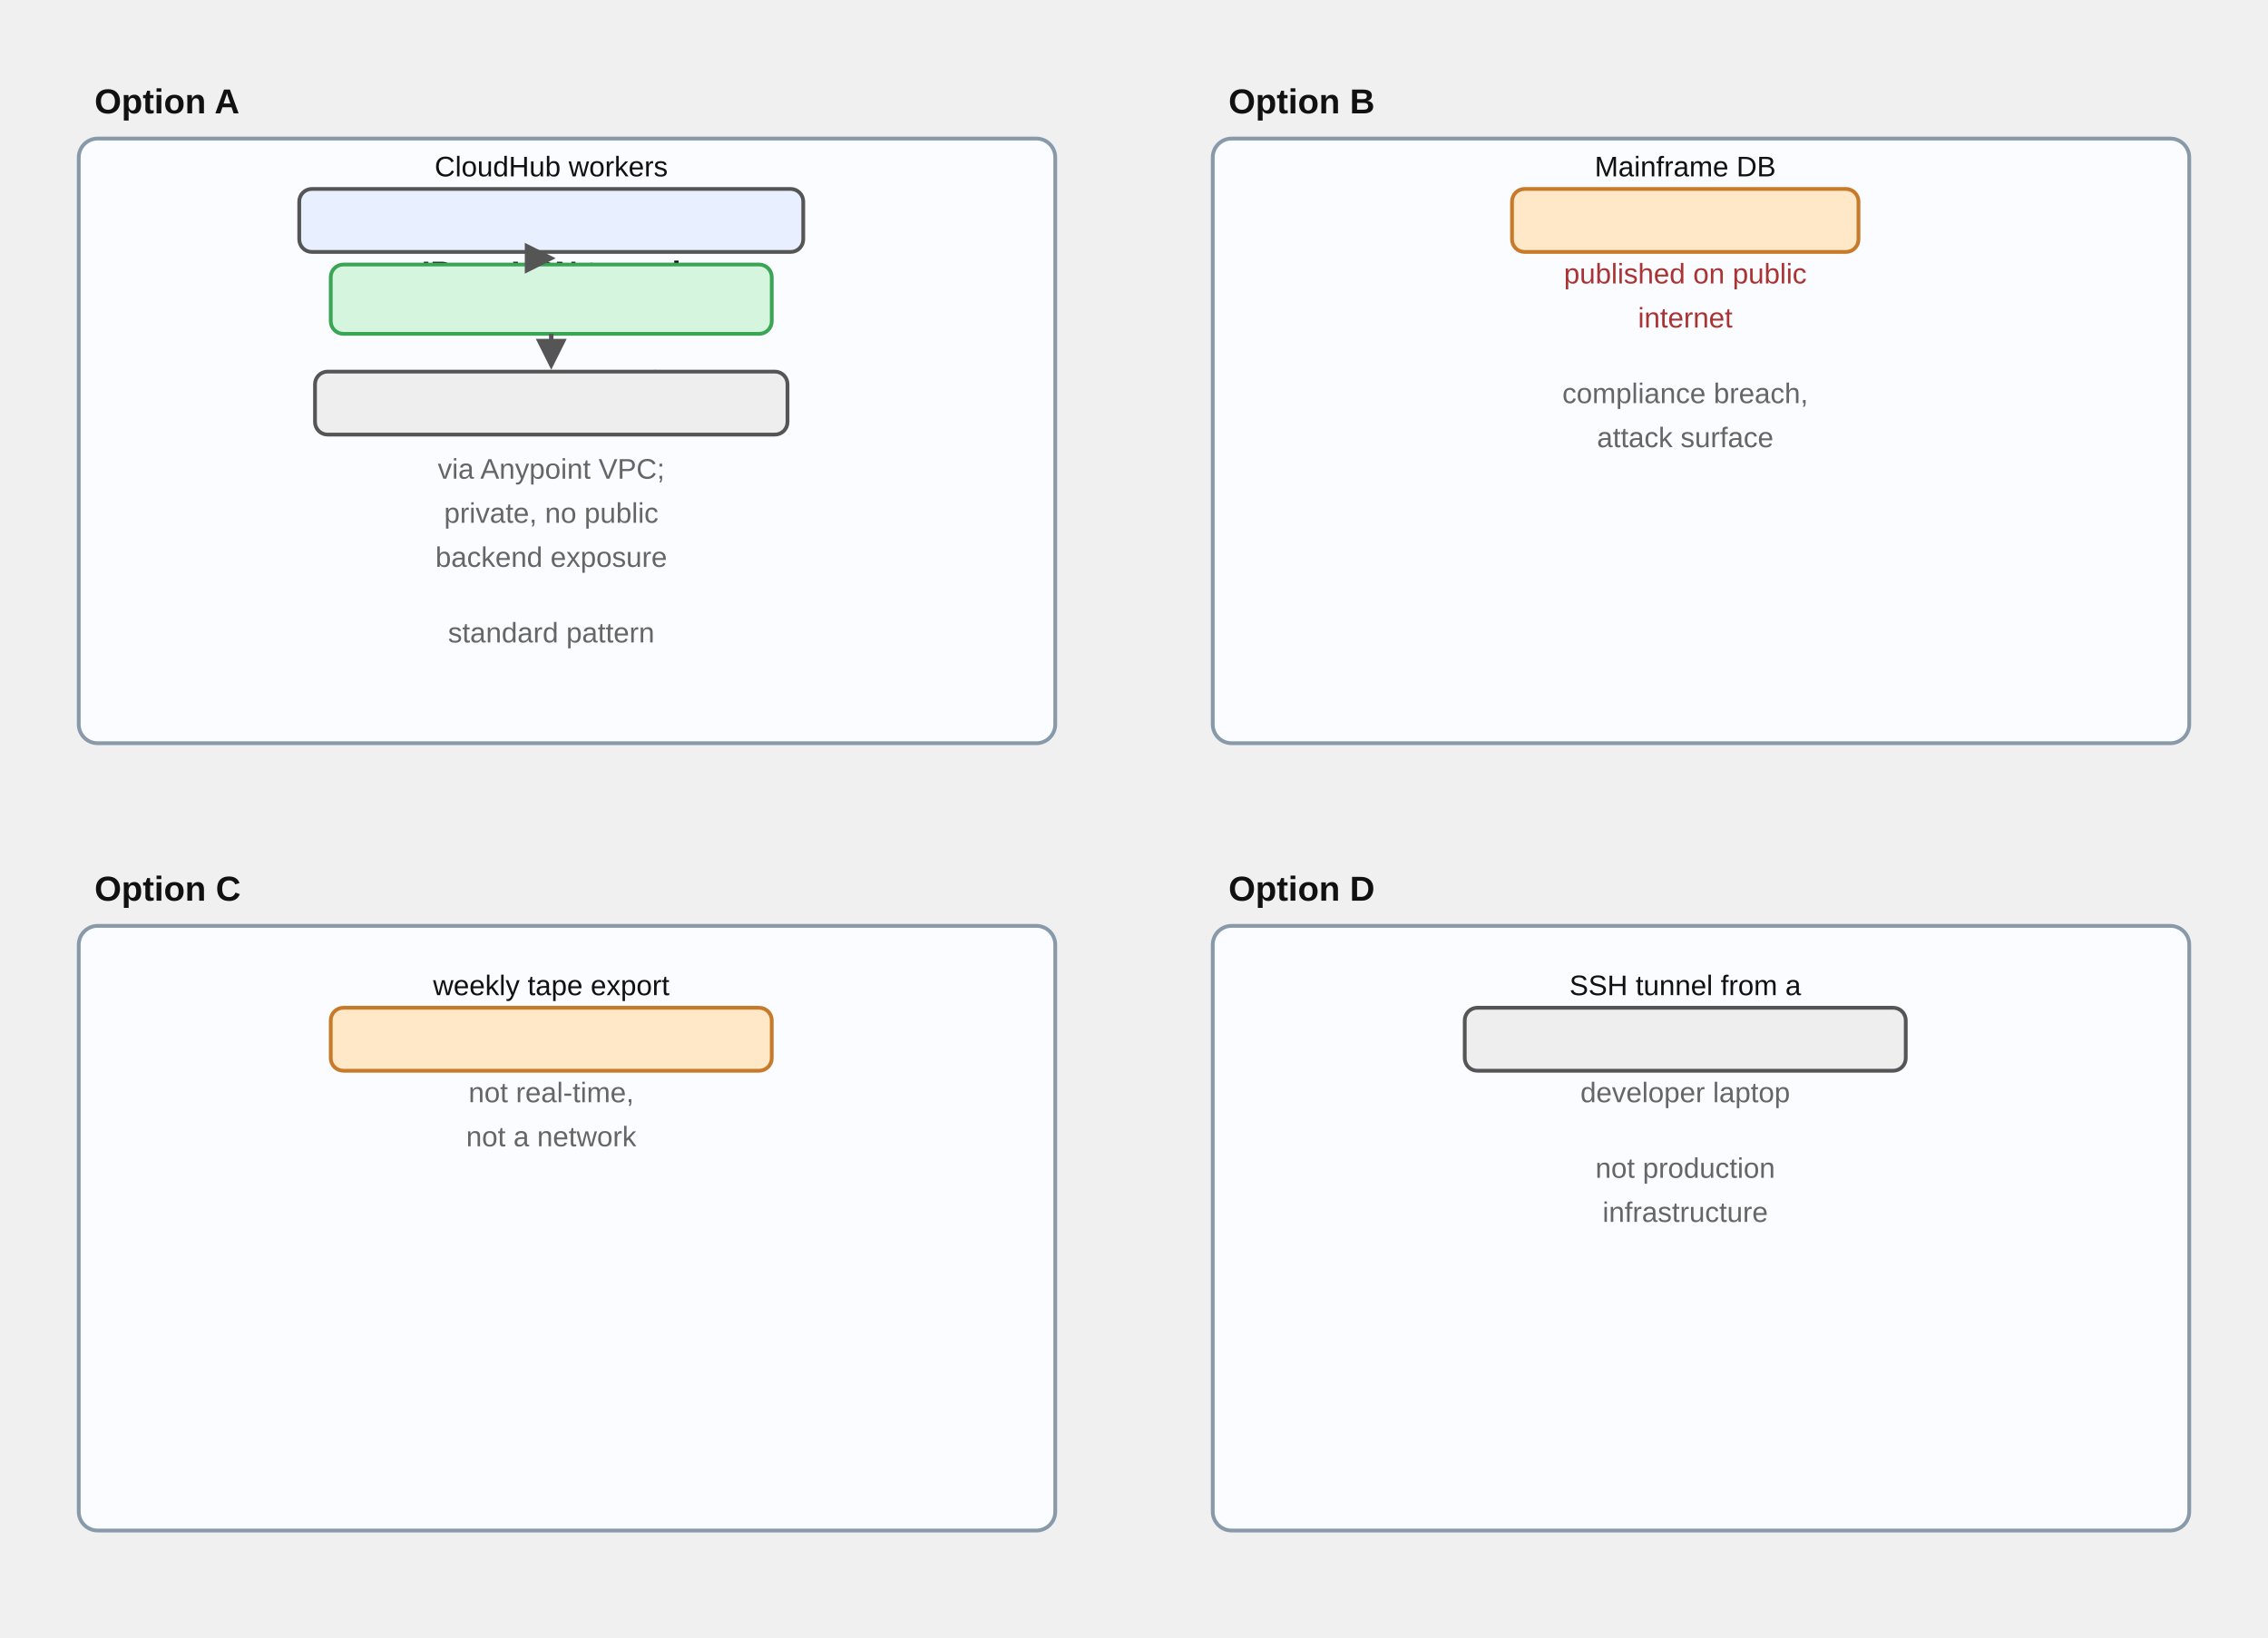
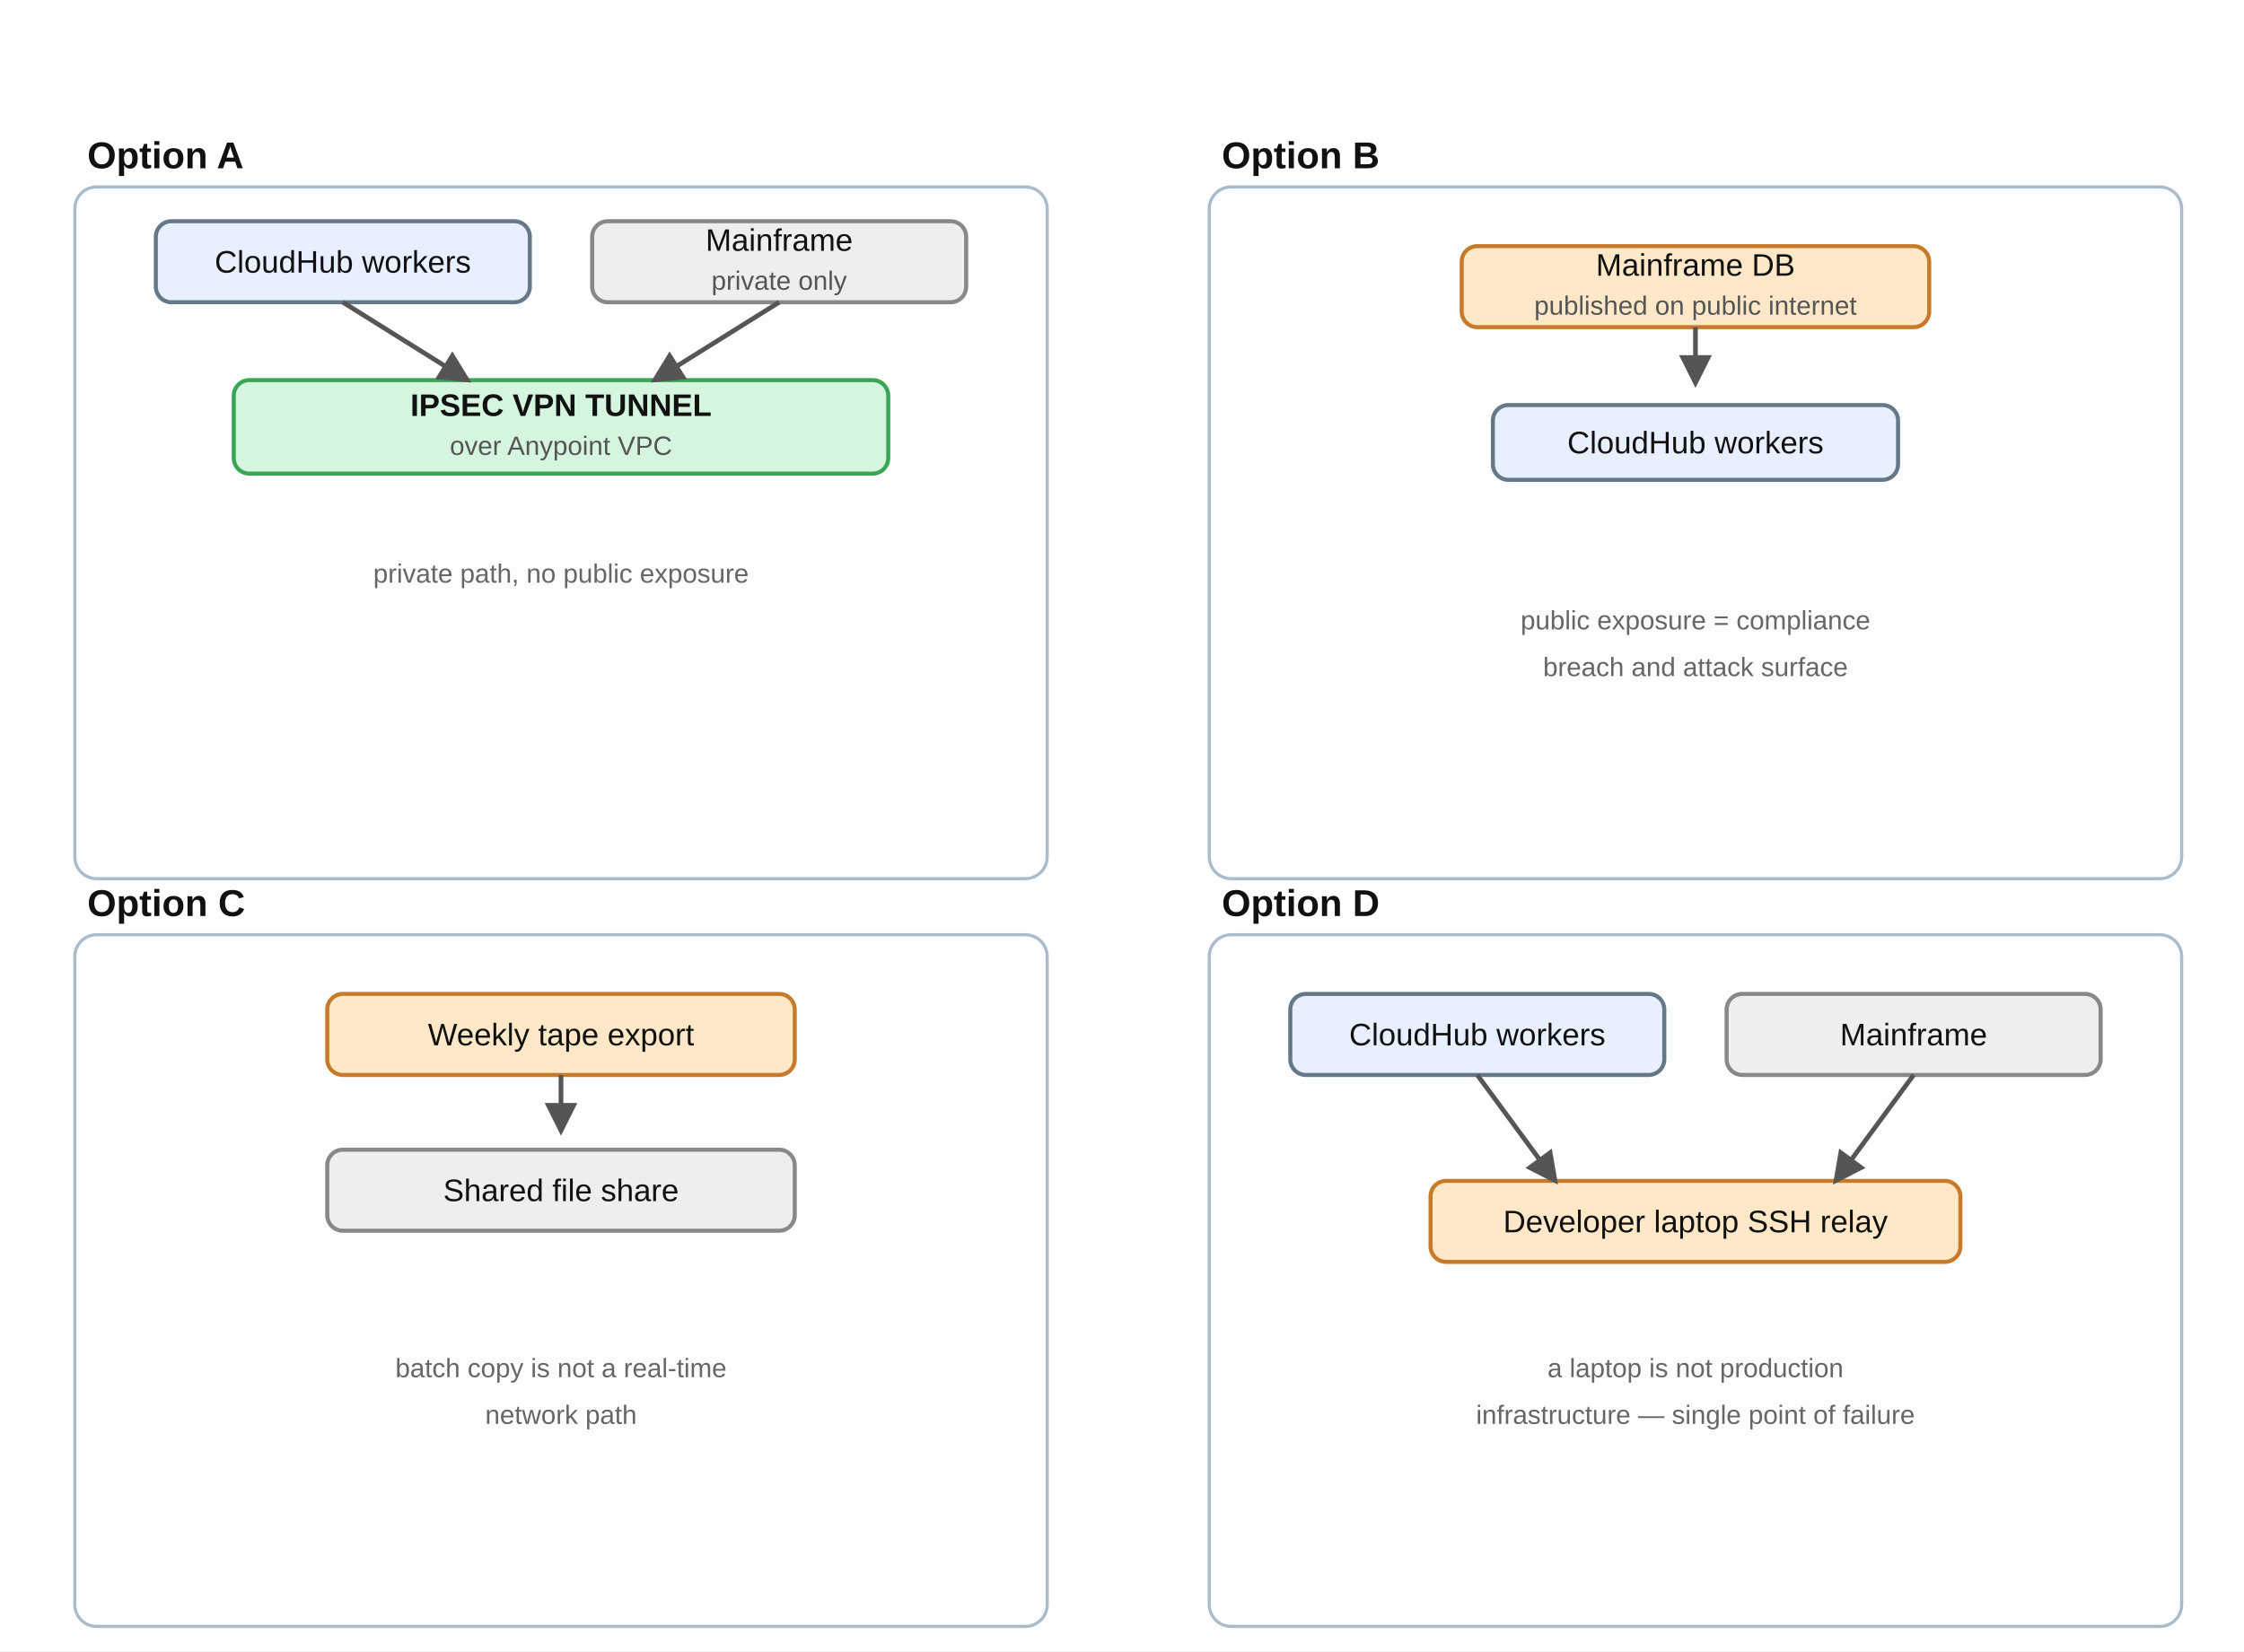
- <svg xmlns="http://www.w3.org/2000/svg" width="720" height="520" viewBox="0 0 720 520" font-family="Arial,sans-serif">
+ <svg xmlns="http://www.w3.org/2000/svg" width="720" height="530" viewBox="0 0 720 530" font-family="Arial,sans-serif">
  <defs>
    <marker id="ah" markerWidth="7" markerHeight="7" refX="6" refY="3.5" orient="auto">
      <path d="M0,0 L7,3.5 L0,7 z" fill="#555" />
    </marker>
  </defs>
-   <text x="30" y="36" text-anchor="start" font-size="11" fill="#111" font-weight="bold">Option A</text>
-   <rect x="25" y="44" width="310" height="192" rx="6" fill="#fafcff" stroke="#8899aa" stroke-width="1.2" />
-   <text x="175" y="56" text-anchor="middle" font-size="9" fill="#111" font-weight="normal">CloudHub workers</text>
-   <rect x="95" y="60" width="160" height="20" rx="4" fill="#e8f0ff" stroke="#555" stroke-width="1.2" />
-   <text x="175" y="90" text-anchor="middle" font-size="10" fill="#111" font-weight="bold">IPsec VPN tunnel</text>
-   <rect x="105" y="84" width="140" height="22" rx="4" fill="#d6f5de" stroke="#3aa655" stroke-width="1.2" />
-   <text x="175" y="124" text-anchor="middle" font-size="9" fill="#111" font-weight="normal">Customer network</text>
-   <rect x="100" y="118" width="150" height="20" rx="4" fill="#eeeeee" stroke="#555" stroke-width="1.2" />
-   <line x1="175" y1="82" x2="175" y2="82" stroke="#555" stroke-width="1.4" marker-end="url(#ah)" />
-   <line x1="175" y1="106" x2="175" y2="116" stroke="#555" stroke-width="1.4" marker-end="url(#ah)" />
-   <text x="175" y="152" text-anchor="middle" font-size="9" fill="#666" font-weight="normal">via Anypoint VPC;</text>
-   <text x="175" y="166" text-anchor="middle" font-size="9" fill="#666" font-weight="normal">private, no public</text>
-   <text x="175" y="180" text-anchor="middle" font-size="9" fill="#666" font-weight="normal">backend exposure</text>
-   <text x="175" y="204" text-anchor="middle" font-size="9" fill="#666" font-weight="normal">standard pattern</text>
-   <text x="390" y="36" text-anchor="start" font-size="11" fill="#111" font-weight="bold">Option B</text>
-   <rect x="385" y="44" width="310" height="192" rx="6" fill="#fafcff" stroke="#8899aa" stroke-width="1.2" />
-   <text x="535" y="56" text-anchor="middle" font-size="9" fill="#111" font-weight="normal">Mainframe DB</text>
-   <rect x="480" y="60" width="110" height="20" rx="4" fill="#ffe8c7" stroke="#c77b2a" stroke-width="1.2" />
-   <text x="535" y="90" text-anchor="middle" font-size="9" fill="#a33" font-weight="normal">published on public</text>
-   <text x="535" y="104" text-anchor="middle" font-size="9" fill="#a33" font-weight="normal">internet</text>
-   <text x="535" y="128" text-anchor="middle" font-size="9" fill="#666" font-weight="normal">compliance breach,</text>
-   <text x="535" y="142" text-anchor="middle" font-size="9" fill="#666" font-weight="normal">attack surface</text>
-   <text x="30" y="286" text-anchor="start" font-size="11" fill="#111" font-weight="bold">Option C</text>
-   <rect x="25" y="294" width="310" height="192" rx="6" fill="#fafcff" stroke="#8899aa" stroke-width="1.2" />
-   <text x="175" y="316" text-anchor="middle" font-size="9" fill="#111" font-weight="normal">weekly tape export</text>
-   <rect x="105" y="320" width="140" height="20" rx="4" fill="#ffe8c7" stroke="#c77b2a" stroke-width="1.2" />
-   <text x="175" y="350" text-anchor="middle" font-size="9" fill="#666" font-weight="normal">not real-time,</text>
-   <text x="175" y="364" text-anchor="middle" font-size="9" fill="#666" font-weight="normal">not a network</text>
-   <text x="390" y="286" text-anchor="start" font-size="11" fill="#111" font-weight="bold">Option D</text>
-   <rect x="385" y="294" width="310" height="192" rx="6" fill="#fafcff" stroke="#8899aa" stroke-width="1.2" />
-   <text x="535" y="316" text-anchor="middle" font-size="9" fill="#111" font-weight="normal">SSH tunnel from a</text>
-   <rect x="465" y="320" width="140" height="20" rx="4" fill="#eeeeee" stroke="#555" stroke-width="1.2" />
-   <text x="535" y="350" text-anchor="middle" font-size="9" fill="#666" font-weight="normal">developer laptop</text>
-   <text x="535" y="374" text-anchor="middle" font-size="9" fill="#666" font-weight="normal">not production</text>
-   <text x="535" y="388" text-anchor="middle" font-size="9" fill="#666" font-weight="normal">infrastructure</text>
+   <rect width="720" height="530" fill="#ffffff" />
+   <text x="28" y="54" font-size="12" font-weight="bold" fill="#111">Option A</text>
+   <rect x="24" y="60" width="312" height="222" rx="7" fill="#fbfdff" stroke="#aabbcc" stroke-width="1" />
+   <rect x="50" y="71" width="120" height="26" rx="5" fill="#e8f0ff" stroke="#667788" stroke-width="1.3" />
+   <text x="110" y="87.5" text-anchor="middle" font-size="10" font-weight="normal" fill="#111">CloudHub workers</text>
+   <rect x="190" y="71" width="120" height="26" rx="5" fill="#eeeeee" stroke="#888888" stroke-width="1.3" />
+   <text x="250" y="80.5" text-anchor="middle" font-size="10" font-weight="normal" fill="#111">Mainframe</text>
+   <text x="250" y="93" text-anchor="middle" font-size="8.5" fill="#555">private only</text>
+   <rect x="75" y="122" width="210" height="30" rx="5" fill="#d6f5de" stroke="#3aa655" stroke-width="1.3" />
+   <text x="180" y="133.5" text-anchor="middle" font-size="10" font-weight="bold" fill="#111">IPSEC VPN TUNNEL</text>
+   <text x="180" y="146" text-anchor="middle" font-size="8.5" fill="#555">over Anypoint VPC</text>
+   <line x1="110" y1="97" x2="150" y2="122" stroke="#555" stroke-width="1.5" marker-end="url(#ah)" />
+   <line x1="250" y1="97" x2="210" y2="122" stroke="#555" stroke-width="1.5" marker-end="url(#ah)" />
+   <text x="180" y="187" text-anchor="middle" font-size="8.5" fill="#666">private path, no public exposure</text>
+   <text x="392" y="54" font-size="12" font-weight="bold" fill="#111">Option B</text>
+   <rect x="388" y="60" width="312" height="222" rx="7" fill="#fbfdff" stroke="#aabbcc" stroke-width="1" />
+   <rect x="469" y="79" width="150" height="26" rx="5" fill="#ffe8c7" stroke="#c77b2a" stroke-width="1.3" />
+   <text x="544" y="88.5" text-anchor="middle" font-size="10" font-weight="normal" fill="#111">Mainframe DB</text>
+   <text x="544" y="101" text-anchor="middle" font-size="8.5" fill="#555">published on public internet</text>
+   <line x1="544" y1="105" x2="544" y2="123" stroke="#555" stroke-width="1.5" marker-end="url(#ah)" />
+   <rect x="479" y="130" width="130" height="24" rx="5" fill="#e8f0ff" stroke="#667788" stroke-width="1.3" />
+   <text x="544" y="145.5" text-anchor="middle" font-size="10" font-weight="normal" fill="#111">CloudHub workers</text>
+   <text x="544" y="202" text-anchor="middle" font-size="8.5" fill="#666">public exposure = compliance</text>
+   <text x="544" y="217" text-anchor="middle" font-size="8.5" fill="#666">breach and attack surface</text>
+   <text x="28" y="294" font-size="12" font-weight="bold" fill="#111">Option C</text>
+   <rect x="24" y="300" width="312" height="222" rx="7" fill="#fbfdff" stroke="#aabbcc" stroke-width="1" />
+   <rect x="105" y="319" width="150" height="26" rx="5" fill="#ffe8c7" stroke="#c77b2a" stroke-width="1.3" />
+   <text x="180" y="335.5" text-anchor="middle" font-size="10" font-weight="normal" fill="#111">Weekly tape export</text>
+   <line x1="180" y1="345" x2="180" y2="363" stroke="#555" stroke-width="1.5" marker-end="url(#ah)" />
+   <rect x="105" y="369" width="150" height="26" rx="5" fill="#eeeeee" stroke="#888888" stroke-width="1.3" />
+   <text x="180" y="385.5" text-anchor="middle" font-size="10" font-weight="normal" fill="#111">Shared file share</text>
+   <text x="180" y="442" text-anchor="middle" font-size="8.5" fill="#666">batch copy is not a real-time</text>
+   <text x="180" y="457" text-anchor="middle" font-size="8.5" fill="#666">network path</text>
+   <text x="392" y="294" font-size="12" font-weight="bold" fill="#111">Option D</text>
+   <rect x="388" y="300" width="312" height="222" rx="7" fill="#fbfdff" stroke="#aabbcc" stroke-width="1" />
+   <rect x="414" y="319" width="120" height="26" rx="5" fill="#e8f0ff" stroke="#667788" stroke-width="1.3" />
+   <text x="474" y="335.5" text-anchor="middle" font-size="10" font-weight="normal" fill="#111">CloudHub workers</text>
+   <rect x="554" y="319" width="120" height="26" rx="5" fill="#eeeeee" stroke="#888888" stroke-width="1.3" />
+   <text x="614" y="335.5" text-anchor="middle" font-size="10" font-weight="normal" fill="#111">Mainframe</text>
+   <rect x="459" y="379" width="170" height="26" rx="5" fill="#ffe8c7" stroke="#c77b2a" stroke-width="1.3" />
+   <text x="544" y="395.5" text-anchor="middle" font-size="10" font-weight="normal" fill="#111">Developer laptop SSH relay</text>
+   <line x1="474" y1="345" x2="499" y2="379" stroke="#555" stroke-width="1.5" marker-end="url(#ah)" />
+   <line x1="614" y1="345" x2="589" y2="379" stroke="#555" stroke-width="1.5" marker-end="url(#ah)" />
+   <text x="544" y="442" text-anchor="middle" font-size="8.5" fill="#666">a laptop is not production</text>
+   <text x="544" y="457" text-anchor="middle" font-size="8.5" fill="#666">infrastructure — single point of failure</text>
</svg>
